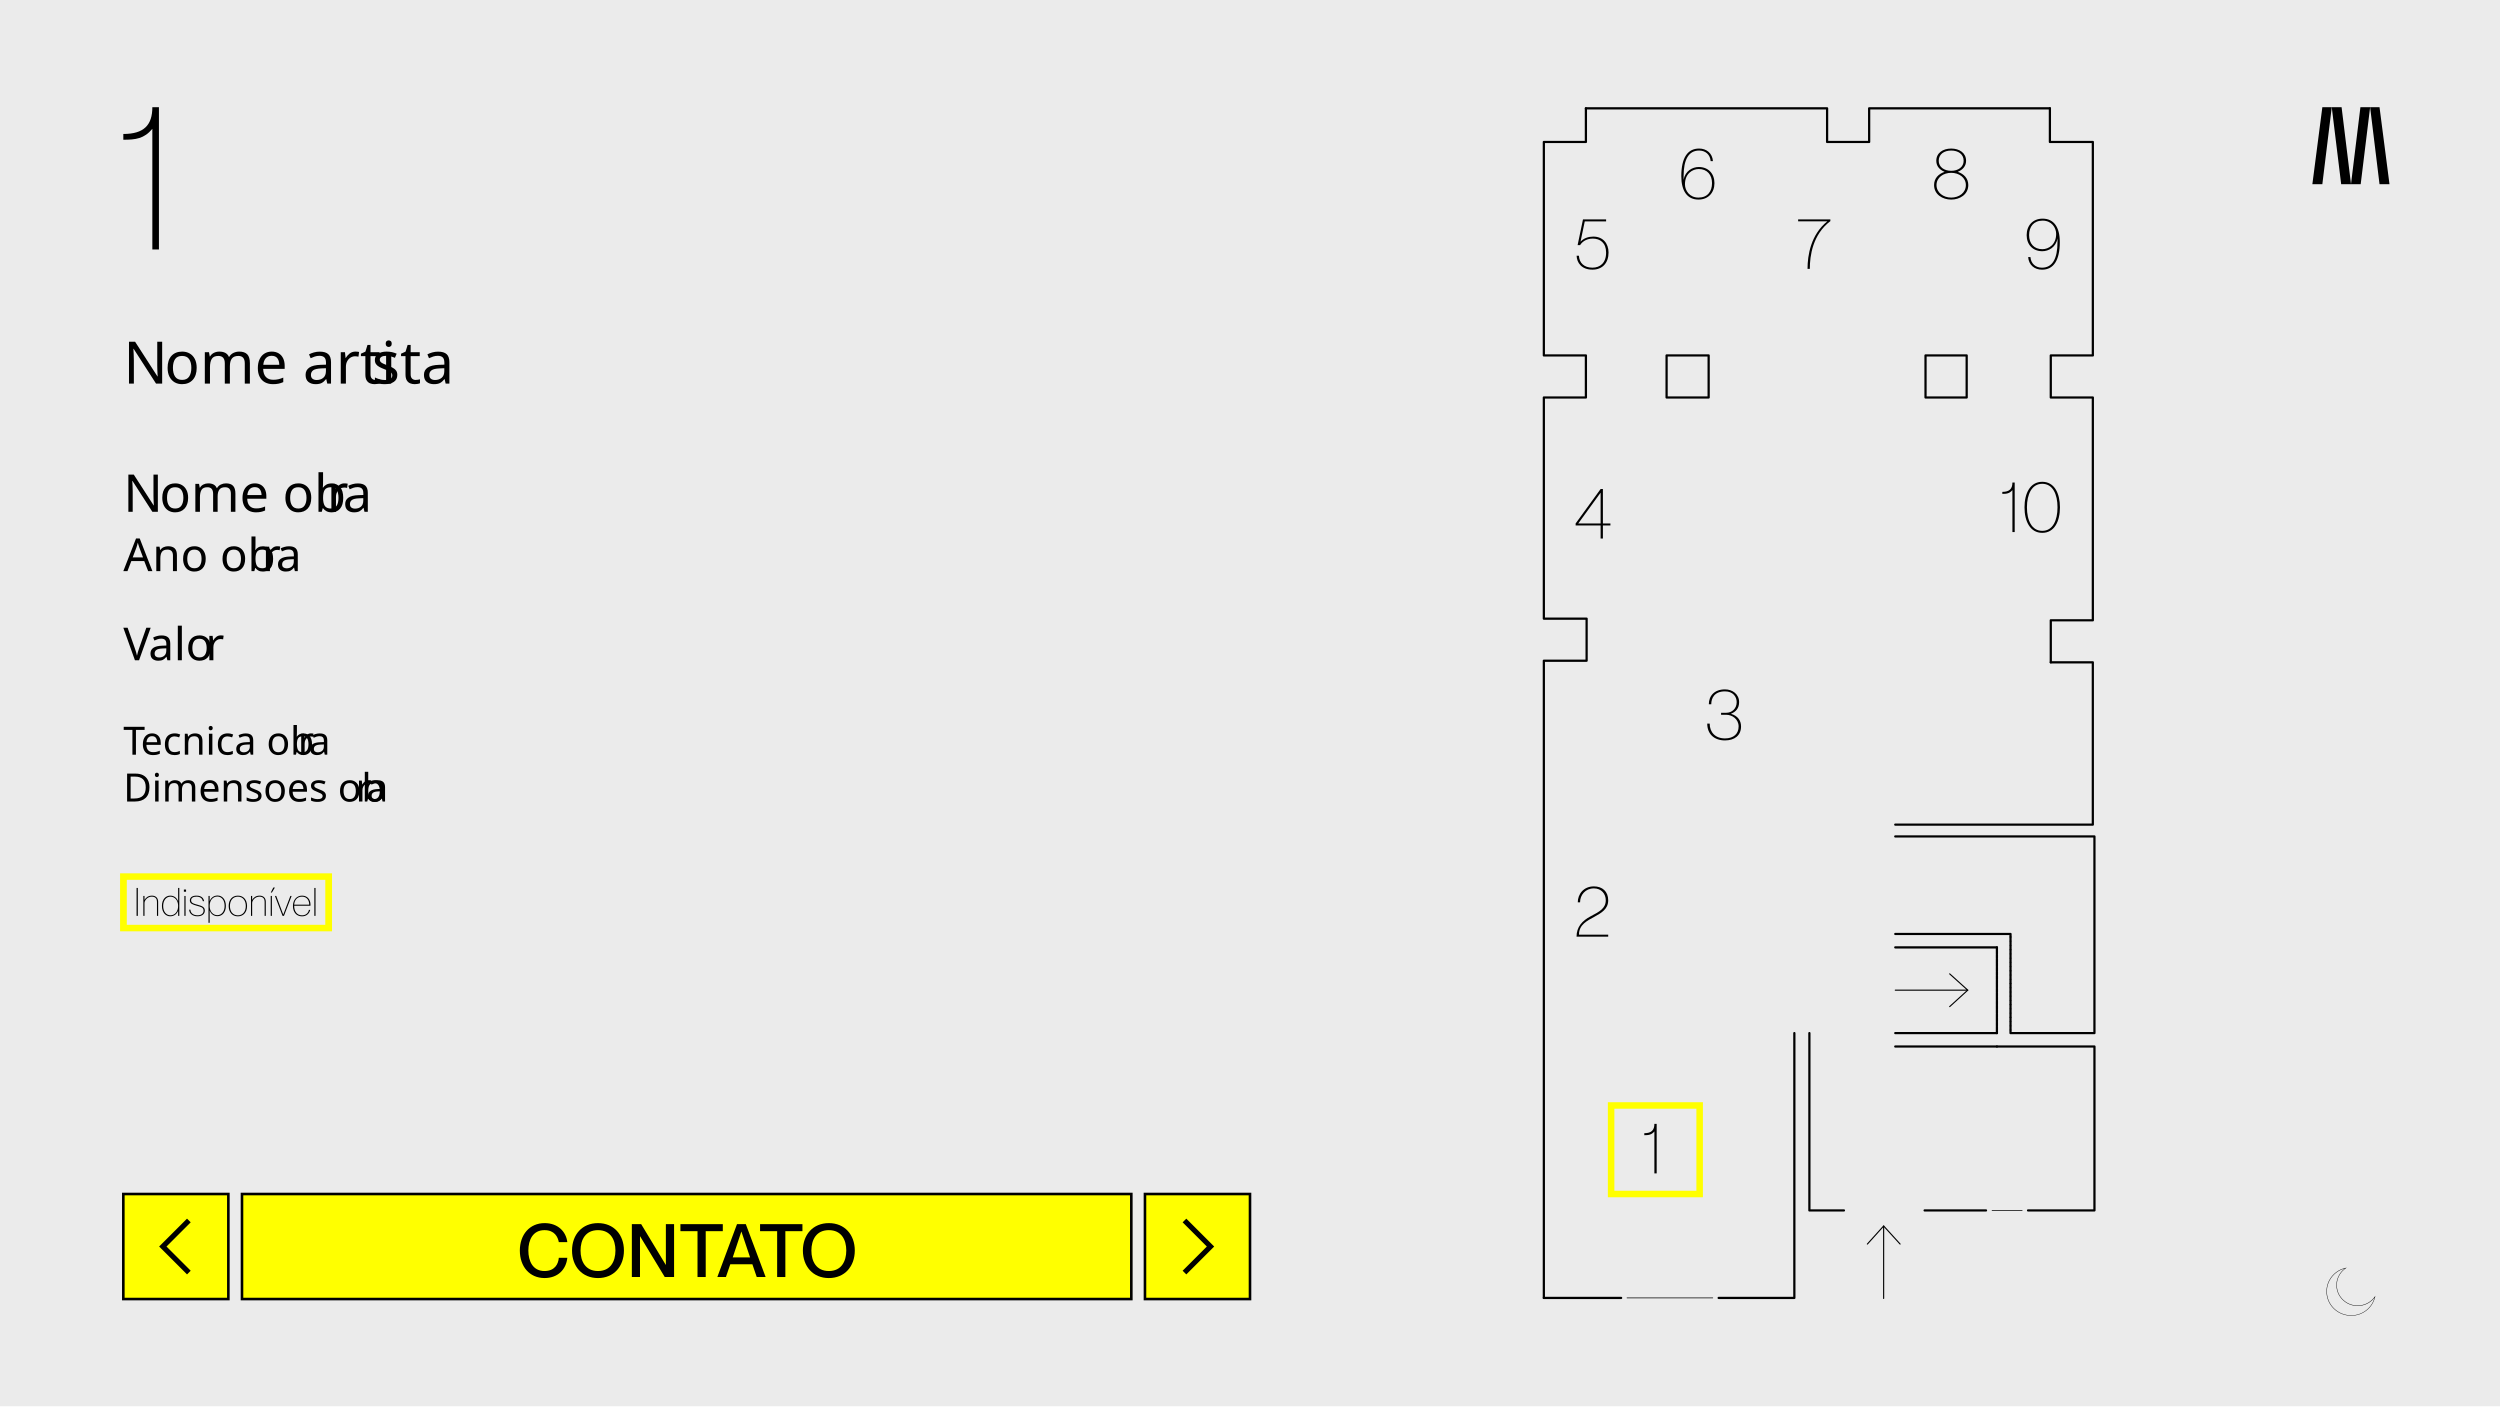
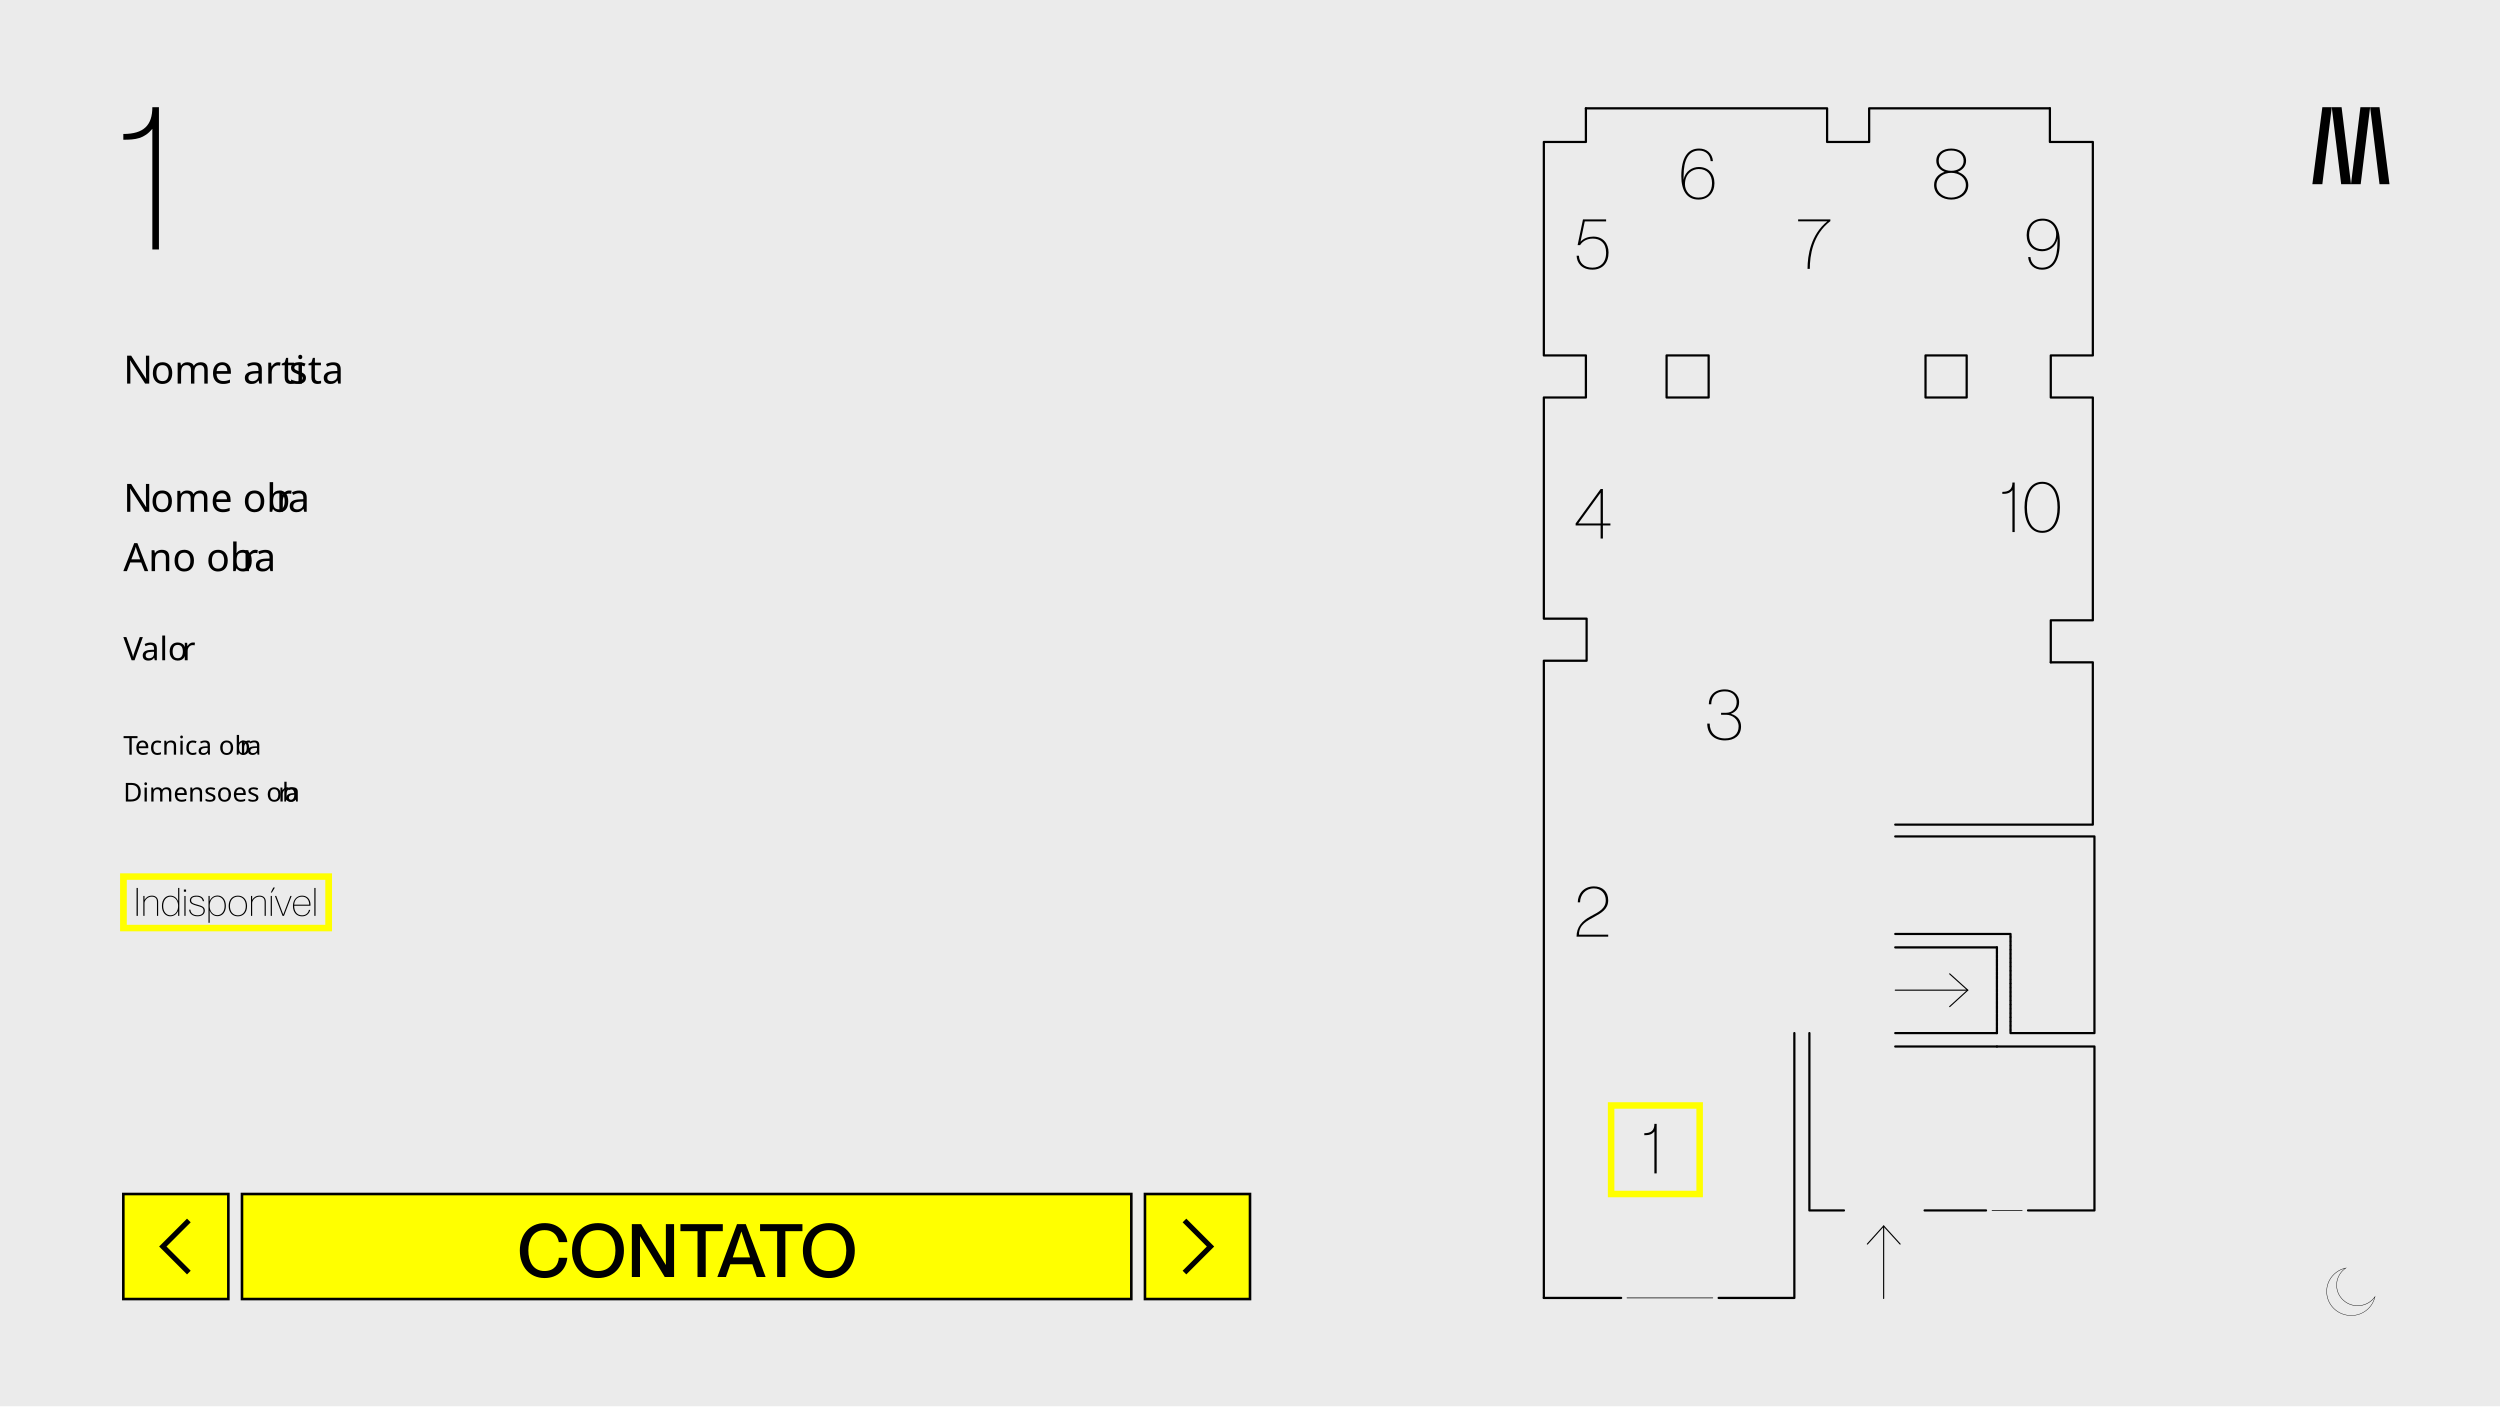
<svg xmlns="http://www.w3.org/2000/svg" id="Camada_1" data-name="Camada 1" viewBox="0 0 1920 1080">
  <defs>
    <style>
      .cls-1 {
+         font-family: PPNeueMontreal-Medium, 'PP Neue Montreal';
+         font-weight: 500;
+       }
+ 
+       .cls-1, .cls-2 {
+         font-size: 30px;
+       }
+ 
+       .cls-3 {
+         letter-spacing: -.07em;
+       }
+ 
+       .cls-4 {
+         font-family: PPNeueMontreal-Thin, 'PP Neue Montreal';
+         font-size: 20px;
+         font-weight: 200;
+       }
+ 
+       .cls-5 {
        letter-spacing: -.02em;
      }

-       .cls-2 {
-         letter-spacing: -.01em;
-       }
- 
-       .cls-3 {
-         font-family: PPNeueMontreal-Medium, 'PP Neue Montreal';
-         font-size: 45px;
-         font-weight: 500;
-       }
- 
-       .cls-4 {
+       .cls-6 {
        letter-spacing: -.12em;
-       }
- 
-       .cls-5 {
-         font-size: 40px;
-       }
- 
-       .cls-5, .cls-6 {
-         font-family: PPNeueMontreal-Book, 'PP Neue Montreal';
      }

      .cls-7 {
        letter-spacing: -.03em;
      }

      .cls-8 {
        letter-spacing: -.02em;
      }

      .cls-9 {
+         font-size: 25px;
+       }
+ 
+       .cls-9, .cls-2 {
+         font-family: PPNeueMontreal-Book, 'PP Neue Montreal';
+       }
+ 
+       .cls-10 {
        stroke-width: 2px;
      }

-       .cls-9, .cls-10 {
+       .cls-10, .cls-11 {
        stroke: #000;
        stroke-miterlimit: 10;
      }

-       .cls-9, .cls-11 {
+       .cls-10, .cls-12 {
        fill: #ff0;
-       }
- 
-       .cls-12 {
-         font-family: PPNeueMontreal-Thin, 'PP Neue Montreal';
-         font-size: 30px;
-         font-weight: 200;
      }

      .cls-13 {
        letter-spacing: 0em;
      }

-       .cls-6 {
-         font-size: 35px;
-       }
- 
-       .cls-10 {
+       .cls-14 {
+         letter-spacing: 0em;
+       }
+ 
+       .cls-11 {
        fill: none;
        stroke-width: 4px;
      }

-       .cls-14 {
-         letter-spacing: -.07em;
-       }
- 
      .cls-15 {
-         letter-spacing: -.02em;
+         letter-spacing: -.01em;
      }

      .cls-16 {
-         letter-spacing: 0em;
-       }
- 
-       .cls-17 {
        fill: #ebebeb;
-       }
- 
-       .cls-18 {
-         letter-spacing: 0em;
-       }
- 
-       .cls-19 {
-         letter-spacing: 0em;
      }
    </style>
  </defs>
-   <rect class="cls-17" y="0" width="1920" height="1080" />
-   <text class="cls-5" transform="translate(94.71 393.07)">
-     <tspan class="cls-16" x="0" y="0">N</tspan>
-     <tspan x="27.72" y="0">ome ob</tspan>
-     <tspan class="cls-8" x="156.4" y="0">r</tspan>
-     <tspan x="168.56" y="0">a</tspan>
-   </text>
-   <text class="cls-6" transform="translate(94.71 438.62)">
+   <rect class="cls-16" y="0" width="1920" height="1080" />
+   <text class="cls-2" transform="translate(94.71 393.07)">
+     <tspan class="cls-13" x="0" y="0">N</tspan>
+     <tspan x="20.79" y="0">ome ob</tspan>
+     <tspan class="cls-8" x="117.3" y="0">r</tspan>
+     <tspan x="126.42" y="0">a</tspan>
+   </text>
+   <text class="cls-2" transform="translate(94.71 438.62)">
    <tspan x="0" y="0">Ano ob</tspan>
-     <tspan class="cls-15" x="106.54" y="0">r</tspan>
-     <tspan class="cls-19" x="117.18" y="0">a</tspan>
-   </text>
-   <text class="cls-12" transform="translate(94.71 579.61)">
-     <tspan class="cls-4" x="0" y="0">T</tspan>
-     <tspan x="13.35" y="0">ecnica ob</tspan>
-     <tspan class="cls-7" x="134.07" y="0">r</tspan>
-     <tspan x="142.23" y="0">a</tspan>
-   </text>
-   <text class="cls-12" transform="translate(94.71 615.56)">
+     <tspan class="cls-8" x="91.32" y="0">r</tspan>
+     <tspan x="100.44" y="0">a</tspan>
+   </text>
+   <text class="cls-4" transform="translate(94.71 579.61)">
+     <tspan class="cls-6" x="0" y="0">T</tspan>
+     <tspan x="8.9" y="0">ecnica ob</tspan>
+     <tspan class="cls-7" x="89.38" y="0">r</tspan>
+     <tspan x="94.82" y="0">a</tspan>
+   </text>
+   <text class="cls-4" transform="translate(94.71 615.56)">
    <tspan x="0" y="0">Dimensoes ob</tspan>
-     <tspan class="cls-7" x="178.44" y="0">r</tspan>
-     <tspan x="186.6" y="0">a</tspan>
-   </text>
-   <text class="cls-3" transform="translate(94.71 294.59)">
-     <tspan class="cls-2" x="0" y="0">N</tspan>
-     <tspan x="31.54" y="0">ome arti</tspan>
-     <tspan class="cls-18" x="190.89" y="0">s</tspan>
-     <tspan x="212.58" y="0">ta</tspan>
-   </text>
-   <text class="cls-6" transform="translate(94.71 507.09)">
-     <tspan class="cls-14" x="0" y="0">V</tspan>
-     <tspan class="cls-13" x="19.25" y="0">alo</tspan>
-     <tspan class="cls-1" x="63.1" y="0">r</tspan>
+     <tspan class="cls-7" x="118.96" y="0">r</tspan>
+     <tspan x="124.4" y="0">a</tspan>
+   </text>
+   <text class="cls-1" transform="translate(94.71 294.59)">
+     <tspan class="cls-15" x="0" y="0">N</tspan>
+     <tspan x="21.03" y="0">ome arti</tspan>
+     <tspan class="cls-14" x="127.26" y="0">s</tspan>
+     <tspan x="141.72" y="0">ta</tspan>
+   </text>
+   <text class="cls-9" transform="translate(94.71 507.09)">
+     <tspan class="cls-3" x="0" y="0">V</tspan>
+     <tspan x="13.75" y="0">alo</tspan>
+     <tspan class="cls-5" x="45.07" y="0">r</tspan>
  </text>
  <g>
    <path d="M104.89,703.39v-21.45h.96v21.45h-.96Z" />
    <path d="M121.45,692.53v10.86h-.9v-10.86c0-1.86-.78-3.9-4.02-3.9s-5.55,2.88-5.55,4.83v9.93h-.9v-15.3h.9v3h.06c.96-1.68,2.7-3.24,5.7-3.24,2.61,0,4.71,1.56,4.71,4.68Z" />
    <path d="M136.81,681.94h.9v21.45h-.9v-3.84h-.06c-.87,2.22-2.85,4.17-6.03,4.17-3.48,0-6.36-2.94-6.36-7.98s2.88-7.89,6.39-7.89c3.15,0,5.1,1.89,6,4.26h.06v-10.17ZM136.81,695.74c0-4.41-2.73-7.11-5.88-7.11s-5.61,2.7-5.61,7.11,2.34,7.2,5.61,7.2,5.88-2.7,5.88-7.2Z" />
    <path d="M141.22,684.85v-1.68h1.68v1.68h-1.68ZM141.61,703.39v-15.3h.9v15.3h-.9Z" />
    <path d="M145.27,698.62h.96c.12,2.61,2.16,4.32,5.52,4.32,2.88,0,4.59-1.41,4.59-3.6,0-2.64-2.52-2.94-5.19-3.72-3.15-.93-5.34-1.56-5.34-4.08,0-2.25,1.77-3.69,5.1-3.69,4.02,0,5.49,2.13,5.85,4.29h-.96c-.36-1.77-1.59-3.51-4.92-3.51-2.25,0-4.11.81-4.11,2.79,0,2.22,2.28,2.7,5.04,3.45,3.27.9,5.49,1.71,5.49,4.41s-2.13,4.44-5.64,4.44c-3.99,0-6.3-2.31-6.39-5.1Z" />
    <path d="M173.47,695.74c0,4.95-2.88,7.89-6.39,7.89-3.15,0-5.1-1.89-6-4.26h-.06v9.33h-.9v-20.61h.9v3.84h.06c.87-2.22,2.85-4.17,6.03-4.17,3.48,0,6.36,2.94,6.36,7.98ZM172.51,695.74c0-4.5-2.34-7.2-5.61-7.2s-5.88,2.7-5.88,7.2,2.73,7.11,5.88,7.11,5.61-2.7,5.61-7.11Z" />
    <path d="M175.63,695.8c0-4.71,2.67-7.95,7.05-7.95s7.05,3.24,7.05,7.95-2.67,7.95-7.05,7.95-7.05-3.24-7.05-7.95ZM188.77,695.8c0-4.11-2.16-7.17-6.09-7.17s-6.09,3.06-6.09,7.17,2.16,7.17,6.09,7.17,6.09-3.06,6.09-7.17Z" />
    <path d="M204.13,692.53v10.86h-.9v-10.86c0-1.86-.78-3.9-4.02-3.9s-5.55,2.88-5.55,4.83v9.93h-.9v-15.3h.9v3h.06c.96-1.68,2.7-3.24,5.7-3.24,2.61,0,4.71,1.56,4.71,4.68Z" />
    <path d="M207.91,703.39v-15.3h.9v15.3h-.9ZM207.97,685.45l1.92-3.81h1.23l-2.28,3.81h-.87Z" />
    <path d="M217,703.39l-5.85-15.3h.99l5.4,14.28h.03l5.43-14.28h.96l-5.88,15.3h-1.08Z" />
    <path d="M225.94,695.59v.18c0,3.96,1.98,7.2,6.03,7.2,3.57,0,4.95-2.49,5.31-4.17h.96c-.66,2.67-2.67,4.95-6.3,4.95-4.32,0-6.96-3.24-6.96-7.92s2.82-7.98,7.02-7.98,6.45,3.12,6.45,6.96c0,.27,0,.51-.03.78h-12.48ZM225.94,694.81h11.55c0-3.24-1.68-6.18-5.55-6.18s-5.85,2.91-6,6.18Z" />
    <path d="M241.42,703.39v-21.45h.9v21.45h-.9Z" />
  </g>
-   <path class="cls-11" d="M255,715.25H92.21v-44.53h162.79v44.53ZM97.38,710.25h152.45v-34.53H97.38v34.53Z" />
+   <path class="cls-12" d="M255,715.25H92.21v-44.53h162.79v44.53ZM97.38,710.25h152.45v-34.53H97.38v34.53Z" />
  <g>
    <path d="M1607.29,634.17h-151.72c-.47,0-.86-.38-.86-.86s.38-.86.86-.86h150.86v-122.93h-31.44c-.47,0-.86-.38-.86-.86s.38-.86.86-.86h32.29c.47,0,.86.38.86.86v124.65c0,.47-.38.86-.86.86Z" />
    <path d="M1533.63,794.28h-78.06c-.47,0-.86-.38-.86-.86s.38-.86.86-.86h78.06c.47,0,.86.38.86.86s-.38.86-.86.86Z" />
    <path d="M1533.63,804.58h-78.06c-.47,0-.86-.38-.86-.86s.38-.86.86-.86h78.06c.47,0,.86.38.86.86s-.38.86-.86.86Z" />
    <path d="M1510.41,306.13h-31.61c-.47,0-.86-.38-.86-.86v-32.3c0-.47.38-.86.86-.86h31.61c.47,0,.86.38.86.86v32.3c0,.47-.38.86-.86.86ZM1479.66,304.42h29.89v-30.58h-29.89v30.58Z" />
    <path d="M1312.24,306.13h-32.3c-.47,0-.86-.38-.86-.86v-32.3c0-.47.38-.86.86-.86h32.3c.47,0,.86.38.86.86v32.3c0,.47-.38.86-.86.86ZM1280.8,304.42h30.58v-30.58h-30.58v30.58Z" />
    <path d="M1416.13,930.47h-26.52c-.47,0-.86-.38-.86-.86v-136.19c0-.47.38-.86.86-.86s.86.38.86.86v135.33h25.66c.47,0,.86.38.86.86s-.38.86-.86.86Z" />
    <path d="M1378.06,997.67h-58.13c-.47,0-.86-.38-.86-.86s.38-.86.86-.86h57.27v-202.53c0-.47.38-.86.86-.86s.86.38.86.86v203.39c0,.47-.38.86-.86.86Z" />
    <path d="M1245.03,997.67h-59.37c-.47,0-.86-.38-.86-.86s.38-.86.86-.86h59.37c.47,0,.86.38.86.86s-.38.86-.86.86Z" />
    <path d="M1533.63,728.45h-78.06c-.47,0-.86-.38-.86-.86s.38-.86.86-.86h78.06c.47,0,.86.38.86.86s-.38.86-.86.86Z" />
    <path d="M1544.08,720.2c-.47,0-.86-.38-.86-.86v-1.2h-87.64c-.47,0-.86-.38-.86-.86s.38-.86.86-.86h88.5c.47,0,.86.38.86.86v2.06c0,.47-.38.86-.86.86Z" />
    <path d="M1544.08,723.36c-.47,0-.86-.38-.86-.86v-2.61c0-.47.38-.86.86-.86s.86.38.86.86v2.61c0,.47-.38.86-.86.86Z" />
    <path d="M1544.08,726.66c-.47,0-.86-.38-.86-.86v-2.61c0-.47.38-.86.86-.86s.86.38.86.86v2.61c0,.47-.38.86-.86.86Z" />
    <path d="M1544.08,729.96c-.47,0-.86-.38-.86-.86v-2.61c0-.47.38-.86.86-.86s.86.38.86.86v2.61c0,.47-.38.86-.86.86Z" />
    <path d="M1544.08,733.12c-.47,0-.86-.38-.86-.86v-2.61c0-.47.38-.86.86-.86s.86.38.86.86v2.61c0,.47-.38.86-.86.86Z" />
    <path d="M1544.08,736.42c-.47,0-.86-.38-.86-.86v-2.61c0-.47.38-.86.86-.86s.86.38.86.86v2.61c0,.47-.38.86-.86.86Z" />
    <path d="M1544.08,739.58c-.47,0-.86-.38-.86-.86v-2.47c0-.47.38-.86.86-.86s.86.38.86.86v2.47c0,.47-.38.86-.86.86Z" />
    <path d="M1544.08,742.88c-.47,0-.86-.38-.86-.86v-2.61c0-.47.38-.86.86-.86s.86.38.86.86v2.61c0,.47-.38.86-.86.86Z" />
    <path d="M1544.08,746.18c-.47,0-.86-.38-.86-.86v-2.61c0-.47.38-.86.86-.86s.86.38.86.86v2.61c0,.47-.38.86-.86.86Z" />
    <path d="M1544.08,749.34c-.47,0-.86-.38-.86-.86v-2.61c0-.47.38-.86.86-.86s.86.38.86.86v2.61c0,.47-.38.86-.86.86Z" />
    <path d="M1544.08,752.63c-.47,0-.86-.38-.86-.86v-2.61c0-.47.38-.86.86-.86s.86.38.86.86v2.61c0,.47-.38.86-.86.86Z" />
    <path d="M1544.08,755.93c-.47,0-.86-.38-.86-.86v-2.61c0-.47.38-.86.86-.86s.86.38.86.86v2.61c0,.47-.38.86-.86.86Z" />
    <path d="M1544.08,759.09c-.47,0-.86-.38-.86-.86v-2.61c0-.47.38-.86.86-.86s.86.38.86.86v2.61c0,.47-.38.86-.86.86Z" />
    <path d="M1544.08,762.39c-.47,0-.86-.38-.86-.86v-2.61c0-.47.38-.86.86-.86s.86.38.86.86v2.61c0,.47-.38.86-.86.86Z" />
    <path d="M1544.08,765.55c-.47,0-.86-.38-.86-.86v-2.47c0-.47.38-.86.86-.86s.86.38.86.86v2.47c0,.47-.38.86-.86.86Z" />
    <path d="M1544.08,768.85c-.47,0-.86-.38-.86-.86v-2.61c0-.47.38-.86.86-.86s.86.38.86.86v2.61c0,.47-.38.86-.86.86Z" />
    <path d="M1544.08,772.15c-.47,0-.86-.38-.86-.86v-2.61c0-.47.38-.86.86-.86s.86.38.86.86v2.61c0,.47-.38.86-.86.86Z" />
    <path d="M1544.08,775.31c-.47,0-.86-.38-.86-.86v-2.61c0-.47.38-.86.86-.86s.86.38.86.86v2.61c0,.47-.38.86-.86.86Z" />
    <path d="M1544.08,778.61c-.47,0-.86-.38-.86-.86v-2.61c0-.47.38-.86.86-.86s.86.38.86.86v2.61c0,.47-.38.86-.86.86Z" />
    <path d="M1544.08,781.91c-.47,0-.86-.38-.86-.86v-2.61c0-.47.38-.86.86-.86s.86.38.86.86v2.61c0,.47-.38.86-.86.86Z" />
    <path d="M1544.08,785.07c-.47,0-.86-.38-.86-.86v-2.61c0-.47.38-.86.86-.86s.86.38.86.86v2.61c0,.47-.38.86-.86.86Z" />
    <path d="M1544.08,788.37c-.47,0-.86-.38-.86-.86v-2.61c0-.47.38-.86.86-.86s.86.38.86.86v2.61c0,.47-.38.86-.86.86Z" />
    <path d="M1544.08,791.53c-.47,0-.86-.38-.86-.86v-2.47c0-.47.38-.86.86-.86s.86.38.86.86v2.47c0,.47-.38.86-.86.86Z" />
    <path d="M1608.53,794.28h-64.45c-.47,0-.86-.38-.86-.86v-2.06c0-.47.38-.86.86-.86s.86.38.86.86v1.2h62.73v-149.31h-152.1c-.47,0-.86-.38-.86-.86s.38-.86.86-.86h152.96c.47,0,.86.38.86.86v151.03c0,.47-.38.86-.86.86Z" />
    <path d="M1575,509.53c-.47,0-.86-.38-.86-.86v-32.29c0-.47.38-.86.86-.86h31.44v-169.38h-31.44c-.47,0-.86-.38-.86-.86v-32.3c0-.47.38-.86.86-.86h31.44V109.89h-32.12c-.47,0-.86-.38-.86-.86v-25.84c0-.47.38-.86.86-.86s.86.38.86.86v24.98h32.12c.47,0,.86.38.86.86v163.95c0,.47-.38.86-.86.86h-31.44v30.58h31.44c.47,0,.86.38.86.86v171.1c0,.47-.38.86-.86.86h-31.44v31.44c0,.47-.38.86-.86.86Z" />
    <path d="M1608.53,930.47h-50.98c-.47,0-.86-.38-.86-.86s.38-.86.86-.86h50.13v-124.17h-74.04c-.47,0-.86-.38-.86-.86s.38-.86.86-.86h74.9c.47,0,.86.38.86.86v125.88c0,.47-.38.86-.86.86Z" />
    <path d="M1525.25,930.47h-47.14c-.47,0-.86-.38-.86-.86s.38-.86.86-.86h47.14c.47,0,.86.38.86.86s-.38.86-.86.86Z" />
    <path d="M1185.67,997.67c-.47,0-.86-.38-.86-.86v-489.38c0-.47.38-.86.86-.86h31.99v-30.58h-31.99c-.47,0-.86-.38-.86-.86v-169.86c0-.47.38-.86.86-.86h31.44v-30.58h-31.44c-.47,0-.86-.38-.86-.86V109.03c0-.47.38-.86.86-.86h31.44v-24.98c0-.47.38-.86.86-.86s.86.38.86.86v25.84c0,.47-.38.86-.86.86h-31.44v162.23h31.44c.47,0,.86.38.86.86v32.3c0,.47-.38.86-.86.86h-31.44v168.14h31.99c.47,0,.86.38.86.86v32.29c0,.47-.38.86-.86.86h-31.99v488.52c0,.47-.38.86-.86.86Z" />
    <path d="M1435.51,109.89h-32.3c-.47,0-.86-.38-.86-.86v-24.98h-184.39c-.47,0-.86-.38-.86-.86s.38-.86.86-.86h185.25c.47,0,.86.38.86.86v24.98h30.58v-24.98c0-.47.38-.86.86-.86h138.8c.47,0,.86.38.86.86s-.38.86-.86.86h-137.94v24.98c0,.47-.38.86-.86.86Z" />
    <path d="M1270.57,868.93c-2.2,2.64-4.45,2.91-7.75,2.91v-1.54c5.5,0,7.75-2.37,7.75-7.15h1.76v38h-1.76v-32.23Z" />
    <path d="M1210.79,719.34c0-7.42,4.29-12.21,10.89-15.67,6.49-3.41,11.55-5.94,11.55-12.26,0-4.89-3.3-9.13-9.13-9.13-6.43,0-10.61,4.95-10.61,10.72h-1.76c0-6.21,4.4-12.26,12.37-12.26,6.49,0,11,3.9,11,10.67s-5.17,9.68-10.56,12.65c-5.44,2.97-11.88,6.05-11.88,13.64v.11h22.44v1.54h-24.31Z" />
    <path d="M1311.17,555.72h1.87c0,6.6,4.23,11.38,11.77,11.38,6.6,0,10.45-3.52,10.45-9.18s-5.06-8.96-9.35-8.96h-4.12v-1.54h3.9c4.51,0,8.08-3.24,8.08-8.19,0-4.18-2.86-8.25-8.96-8.25-8.08,0-10.56,5.06-10.56,9.9h-1.87c0-6.44,4.23-11.44,12.43-11.44,5.66,0,10.83,3.63,10.83,9.79,0,4.73-2.47,7.37-6.16,8.91v.11c5,1.49,7.64,5,7.64,9.68,0,6.93-5.06,10.72-12.32,10.72-8.25,0-13.64-4.89-13.64-12.92Z" />
    <path d="M1229.27,413.57v-10.01h-19.19v-1.54l19.19-26.45h1.76v26.45h5.77v1.54h-5.77v10.01h-1.76ZM1212.11,402.02h17.16v-23.65l-17.16,23.65Z" />
    <path d="M1210.84,196.39h1.76c.28,5.5,3.96,9.18,10.39,9.18,5.77,0,10.5-3.52,10.5-11.6,0-7.53-4.62-10.72-10.23-10.72s-8.58,3.08-9.73,5h-1.92l4.12-19.74h17.76v1.54h-16.39l-3.24,15.45v.11c2.47-2.75,6.16-3.91,9.79-3.91,7.42,0,11.71,5.23,11.71,12.26,0,7.97-4.67,13.14-12.37,13.14-8.47,0-11.99-5.44-12.15-10.72Z" />
    <path d="M1291.24,135.31c0-14.3,4.95-21.23,13.69-21.23,5.66,0,10.17,3.58,10.61,9.68h-1.76c-.38-5.06-4.01-8.14-8.85-8.14-8.08,0-11.93,6.93-11.93,19.74v2.58h.06c1.21-6.71,6.87-9.68,11.6-9.68,7.37,0,12.04,5.11,12.04,12.37s-4.67,12.65-12.26,12.65c-8.52,0-13.2-6.43-13.2-17.98ZM1314.83,140.64c0-6.38-3.74-10.83-10.17-10.83-4.84,0-10.61,3.52-10.61,11.71,0,4.89,3.52,10.23,10.39,10.23s10.39-4.62,10.39-11.11Z" />
    <path d="M1388.18,206.51c0-10.5,2.53-26.29,15.12-36.46v-.05h-22.33v-1.49h24.75v1.32c-13.58,10.28-15.78,26.62-15.78,36.68h-1.76Z" />
    <path d="M1485.37,142.13c0-5.17,3.36-8.52,7.97-10.12v-.11c-3.52-1.43-6.27-4.12-6.27-8.41,0-5.99,5.06-9.4,11.44-9.4s11.44,3.41,11.44,9.4c0,4.29-2.8,6.98-6.27,8.41v.11c4.57,1.59,7.97,4.95,7.97,10.12,0,7.2-6.49,11.16-13.14,11.16s-13.14-3.96-13.14-11.16ZM1509.78,142.13c0-5.77-5.22-9.4-11.27-9.4s-11.27,3.63-11.27,9.4,5.22,9.62,11.27,9.62,11.27-3.68,11.27-9.62ZM1508.08,123.48c0-5.06-4.12-7.86-9.57-7.86s-9.57,2.8-9.57,7.86c0,4.78,4.12,7.7,9.57,7.7s9.57-2.91,9.57-7.7Z" />
    <path d="M1557.62,197.44h1.76c.38,5.06,4.01,8.14,8.85,8.14,8.08,0,11.93-6.93,11.93-19.74v-2.58h-.05c-1.21,6.71-6.87,9.68-11.6,9.68-7.37,0-12.04-5.11-12.04-12.37s4.67-12.65,12.26-12.65c8.52,0,13.2,6.43,13.2,17.98,0,14.3-4.95,21.23-13.69,21.23-5.66,0-10.17-3.57-10.61-9.68ZM1579.13,179.67c0-4.89-3.52-10.23-10.39-10.23s-10.39,4.62-10.39,11.11,3.74,10.83,10.17,10.83c4.84,0,10.61-3.52,10.61-11.71Z" />
    <g>
      <path d="M1545.53,376.39c-2.2,2.64-4.45,2.91-7.75,2.91v-1.54c5.5,0,7.75-2.37,7.75-7.15h1.76v38h-1.76v-32.23Z" />
      <path d="M1554.82,389.65c0-10.78,4.34-19.63,13.64-19.63s13.58,8.85,13.58,19.63-4.29,19.58-13.58,19.58-13.64-8.8-13.64-19.58ZM1580.17,389.65c0-10.01-3.63-18.09-11.71-18.09s-11.77,8.08-11.77,18.09,3.68,18.04,11.77,18.04,11.71-8.03,11.71-18.04Z" />
    </g>
    <path d="M1533.63,730.23c-.47,0-.86-.38-.86-.86v-1.79c0-.47.38-.86.86-.86s.86.38.86.86v1.79c0,.47-.38.86-.86.86Z" />
    <path d="M1533.63,733.39c-.47,0-.86-.38-.86-.86v-2.61c0-.47.38-.86.86-.86s.86.38.86.86v2.61c0,.47-.38.86-.86.86Z" />
    <path d="M1533.63,736.69c-.47,0-.86-.38-.86-.86v-2.61c0-.47.38-.86.86-.86s.86.38.86.86v2.61c0,.47-.38.86-.86.86Z" />
    <path d="M1533.63,739.99c-.47,0-.86-.38-.86-.86v-2.61c0-.47.38-.86.86-.86s.86.38.86.86v2.61c0,.47-.38.86-.86.86Z" />
    <path d="M1533.63,743.15c-.47,0-.86-.38-.86-.86v-2.61c0-.47.38-.86.86-.86s.86.38.86.86v2.61c0,.47-.38.86-.86.86Z" />
    <path d="M1533.63,746.45c-.47,0-.86-.38-.86-.86v-2.61c0-.47.38-.86.86-.86s.86.38.86.86v2.61c0,.47-.38.86-.86.86Z" />
    <path d="M1533.63,749.61c-.47,0-.86-.38-.86-.86v-2.47c0-.47.38-.86.86-.86s.86.38.86.86v2.47c0,.47-.38.86-.86.86Z" />
    <path d="M1533.63,752.91c-.47,0-.86-.38-.86-.86v-2.61c0-.47.38-.86.86-.86s.86.38.86.86v2.61c0,.47-.38.86-.86.86Z" />
    <path d="M1533.63,756.21c-.47,0-.86-.38-.86-.86v-2.61c0-.47.38-.86.86-.86s.86.38.86.86v2.61c0,.47-.38.86-.86.86Z" />
    <path d="M1533.63,759.37c-.47,0-.86-.38-.86-.86v-2.61c0-.47.38-.86.86-.86s.86.38.86.86v2.61c0,.47-.38.86-.86.86Z" />
    <path d="M1533.63,762.67c-.47,0-.86-.38-.86-.86v-2.61c0-.47.38-.86.86-.86s.86.38.86.86v2.61c0,.47-.38.86-.86.86Z" />
    <path d="M1533.63,765.96c-.47,0-.86-.38-.86-.86v-2.61c0-.47.38-.86.86-.86s.86.38.86.86v2.61c0,.47-.38.86-.86.86Z" />
    <path d="M1533.63,769.13c-.47,0-.86-.38-.86-.86v-2.61c0-.47.38-.86.86-.86s.86.38.86.86v2.61c0,.47-.38.86-.86.86Z" />
    <path d="M1533.63,772.42c-.47,0-.86-.38-.86-.86v-2.61c0-.47.38-.86.86-.86s.86.38.86.86v2.61c0,.47-.38.86-.86.86Z" />
    <path d="M1533.63,775.58c-.47,0-.86-.38-.86-.86v-2.47c0-.47.38-.86.86-.86s.86.38.86.86v2.47c0,.47-.38.86-.86.86Z" />
    <path d="M1533.63,778.88c-.47,0-.86-.38-.86-.86v-2.61c0-.47.38-.86.86-.86s.86.38.86.86v2.61c0,.47-.38.86-.86.86Z" />
    <path d="M1533.63,782.18c-.47,0-.86-.38-.86-.86v-2.61c0-.47.38-.86.86-.86s.86.38.86.86v2.61c0,.47-.38.86-.86.86Z" />
    <path d="M1533.63,785.34c-.47,0-.86-.38-.86-.86v-2.61c0-.47.38-.86.86-.86s.86.38.86.86v2.61c0,.47-.38.86-.86.86Z" />
    <path d="M1533.63,788.64c-.47,0-.86-.38-.86-.86v-2.61c0-.47.38-.86.86-.86s.86.38.86.86v2.61c0,.47-.38.86-.86.86Z" />
    <path d="M1533.63,791.94c-.47,0-.86-.38-.86-.86v-2.61c0-.47.38-.86.86-.86s.86.38.86.86v2.61c0,.47-.38.86-.86.86Z" />
    <path d="M1533.63,794.28c-.47,0-.86-.38-.86-.86v-1.79c0-.47.38-.86.86-.86s.86.38.86.86v1.79c0,.47-.38.86-.86.86Z" />
    <path d="M1511.23,760.86h-55.66c-.24,0-.43-.19-.43-.43s.19-.43.43-.43h54.54l-13.05-11.76c-.18-.16-.19-.43-.03-.61s.43-.19.61-.03l13.88,12.51c.13.12.18.31.11.47-.06.17-.22.28-.4.28Z" />
    <path d="M1497.35,773.51c-.12,0-.23-.05-.32-.14-.16-.18-.15-.45.03-.61l13.88-12.64c.18-.16.45-.15.61.03.16.18.15.45-.03.61l-13.88,12.64c-.08.07-.19.11-.29.11Z" />
    <path d="M1553.01,929.89h-23.09c-.16,0-.29-.13-.29-.29s.13-.29.29-.29h23.09c.16,0,.29.13.29.29s-.13.29-.29.29Z" />
    <path d="M1315.4,997.09h-65.83c-.16,0-.29-.13-.29-.29s.13-.29.29-.29h65.83c.16,0,.29.13.29.29s-.13.29-.29.29Z" />
    <path d="M1446.64,997.65c-.24,0-.43-.19-.43-.43v-54.54l-11.76,13.05c-.16.18-.43.19-.61.03-.18-.16-.19-.43-.03-.61l12.51-13.88c.12-.13.31-.18.47-.11.17.06.28.22.28.4v55.66c0,.24-.19.43-.43.43Z" />
    <path d="M1459.28,955.87c-.12,0-.23-.05-.32-.14l-12.64-13.88c-.16-.18-.15-.45.03-.61.18-.16.45-.15.61.03l12.64,13.88c.16.18.15.45-.03.61-.08.07-.19.11-.29.11Z" />
  </g>
  <path d="M117,98.94c-6.32,7.59-12.81,8.38-22.29,8.38v-4.43c15.81,0,22.29-6.8,22.29-20.56h5.06v109.25h-5.06v-92.65Z" />
-   <rect class="cls-9" x="185.85" y="917" width="683" height="80.67" />
-   <rect class="cls-9" x="94.71" y="917" width="80.67" height="80.67" />
-   <rect class="cls-9" x="879.33" y="917" width="80.67" height="80.67" />
-   <path class="cls-11" d="M1307.83,919.5h-73v-73h73v73ZM1239.83,914.5h63v-63h-63v63Z" />
+   <rect class="cls-10" x="185.85" y="917" width="683" height="80.67" />
+   <rect class="cls-10" x="94.71" y="917" width="80.67" height="80.67" />
+   <rect class="cls-10" x="879.33" y="917" width="80.67" height="80.67" />
+   <path class="cls-12" d="M1307.83,919.5h-73v-73h73v73ZM1239.83,914.5h63v-63h-63v63Z" />
  <g>
    <path d="M399.23,960.48c0-12.27,7.5-21.13,19.03-21.13,10.17,0,16.47,6.47,17.44,14.6h-6.53c-.74-3.97-3.24-9.2-11.02-9.2-8.97,0-12.38,7.61-12.38,15.67s3.41,15.73,12.38,15.73c7.84,0,10.62-5.23,11.02-10.17h6.53c-.91,9.03-7.27,15.56-17.49,15.56-11.53,0-18.97-8.86-18.97-21.07Z" />
    <path d="M439.32,960.42c0-12.21,7.78-21.07,19.93-21.07s19.93,8.86,19.93,21.07-7.78,21.13-19.93,21.13-19.93-8.92-19.93-21.13ZM472.66,960.42c0-8.35-3.8-15.67-13.4-15.67s-13.4,7.33-13.4,15.67,3.8,15.73,13.4,15.73,13.4-7.38,13.4-15.73Z" />
    <path d="M485.26,980.75v-40.61h7.16l18.86,31.24h.11v-31.24h6.3v40.61h-7.16l-18.91-31.24h-.11v31.24h-6.25Z" />
    <path d="M535.69,980.75v-35.21h-13.12v-5.39h32.54v5.39h-13.12v35.21h-6.3Z" />
    <path d="M550.91,980.75l15.11-40.61h6.76l15.22,40.61h-6.82l-3.35-9.77h-16.98l-3.35,9.77h-6.59ZM562.72,965.7h13.35l-6.64-19.76h-.11l-6.59,19.76Z" />
    <path d="M596.85,980.75v-35.21h-13.12v-5.39h32.54v5.39h-13.12v35.21h-6.3Z" />
    <path d="M616.62,960.42c0-12.21,7.78-21.07,19.93-21.07s19.93,8.86,19.93,21.07-7.78,21.13-19.93,21.13-19.93-8.92-19.93-21.13ZM649.95,960.42c0-8.35-3.8-15.67-13.4-15.67s-13.4,7.33-13.4,15.67,3.8,15.73,13.4,15.73,13.4-7.38,13.4-15.73Z" />
  </g>
-   <polyline class="cls-10" points="145.04 937.33 125.04 957.33 145.04 977.33" />
-   <polyline class="cls-10" points="909.67 937.33 929.67 957.33 909.67 977.33" />
+   <polyline class="cls-11" points="145.04 937.33 125.04 957.33 145.04 977.33" />
+   <polyline class="cls-11" points="909.67 937.33 929.67 957.33 909.67 977.33" />
  <g>
    <polygon points="1783.56 82.33 1776.01 140.61 1775.89 141.45 1783.56 141.45 1790.79 82.33 1783.56 82.33" />
    <polygon points="1790.79 82.33 1798.02 141.45 1805.57 141.45 1798.34 82.33 1790.79 82.33" />
    <polygon points="1812.8 82.33 1805.56 141.45 1813.01 141.45 1820.25 82.33 1812.8 82.33" />
    <polygon points="1820.25 82.33 1827.47 141.45 1835.12 141.45 1827.47 82.33 1820.25 82.33" />
  </g>
  <path d="M1805.76,1010.49c-.53,0-1.06-.02-1.6-.07-4.43-.37-8.46-2.16-11.65-5.16-6.01-5.67-7.52-14.72-3.67-21.99,2.6-4.92,7.23-8.4,12.69-9.55l.79-.17-.67.45c-3.91,2.61-6.49,6.91-6.91,11.52-.45,4.97,1.44,9.73,5.19,13.06,3.43,3.05,8.02,4.49,12.6,3.95,4.57-.54,8.7-2.99,11.31-6.73l.45-.64-.17.76c-1.87,8.53-9.61,14.56-18.36,14.56ZM1800.82,974.21c-5.03,1.29-9.26,4.61-11.7,9.21-3.79,7.15-2.3,16.04,3.61,21.62,3.13,2.96,7.09,4.71,11.46,5.08,8.98.75,17.2-5.01,19.45-13.49-2.68,3.46-6.67,5.71-11.07,6.23-4.67.55-9.35-.92-12.85-4.03-3.82-3.4-5.75-8.26-5.29-13.32.4-4.43,2.77-8.6,6.39-11.29Z" />
</svg>
